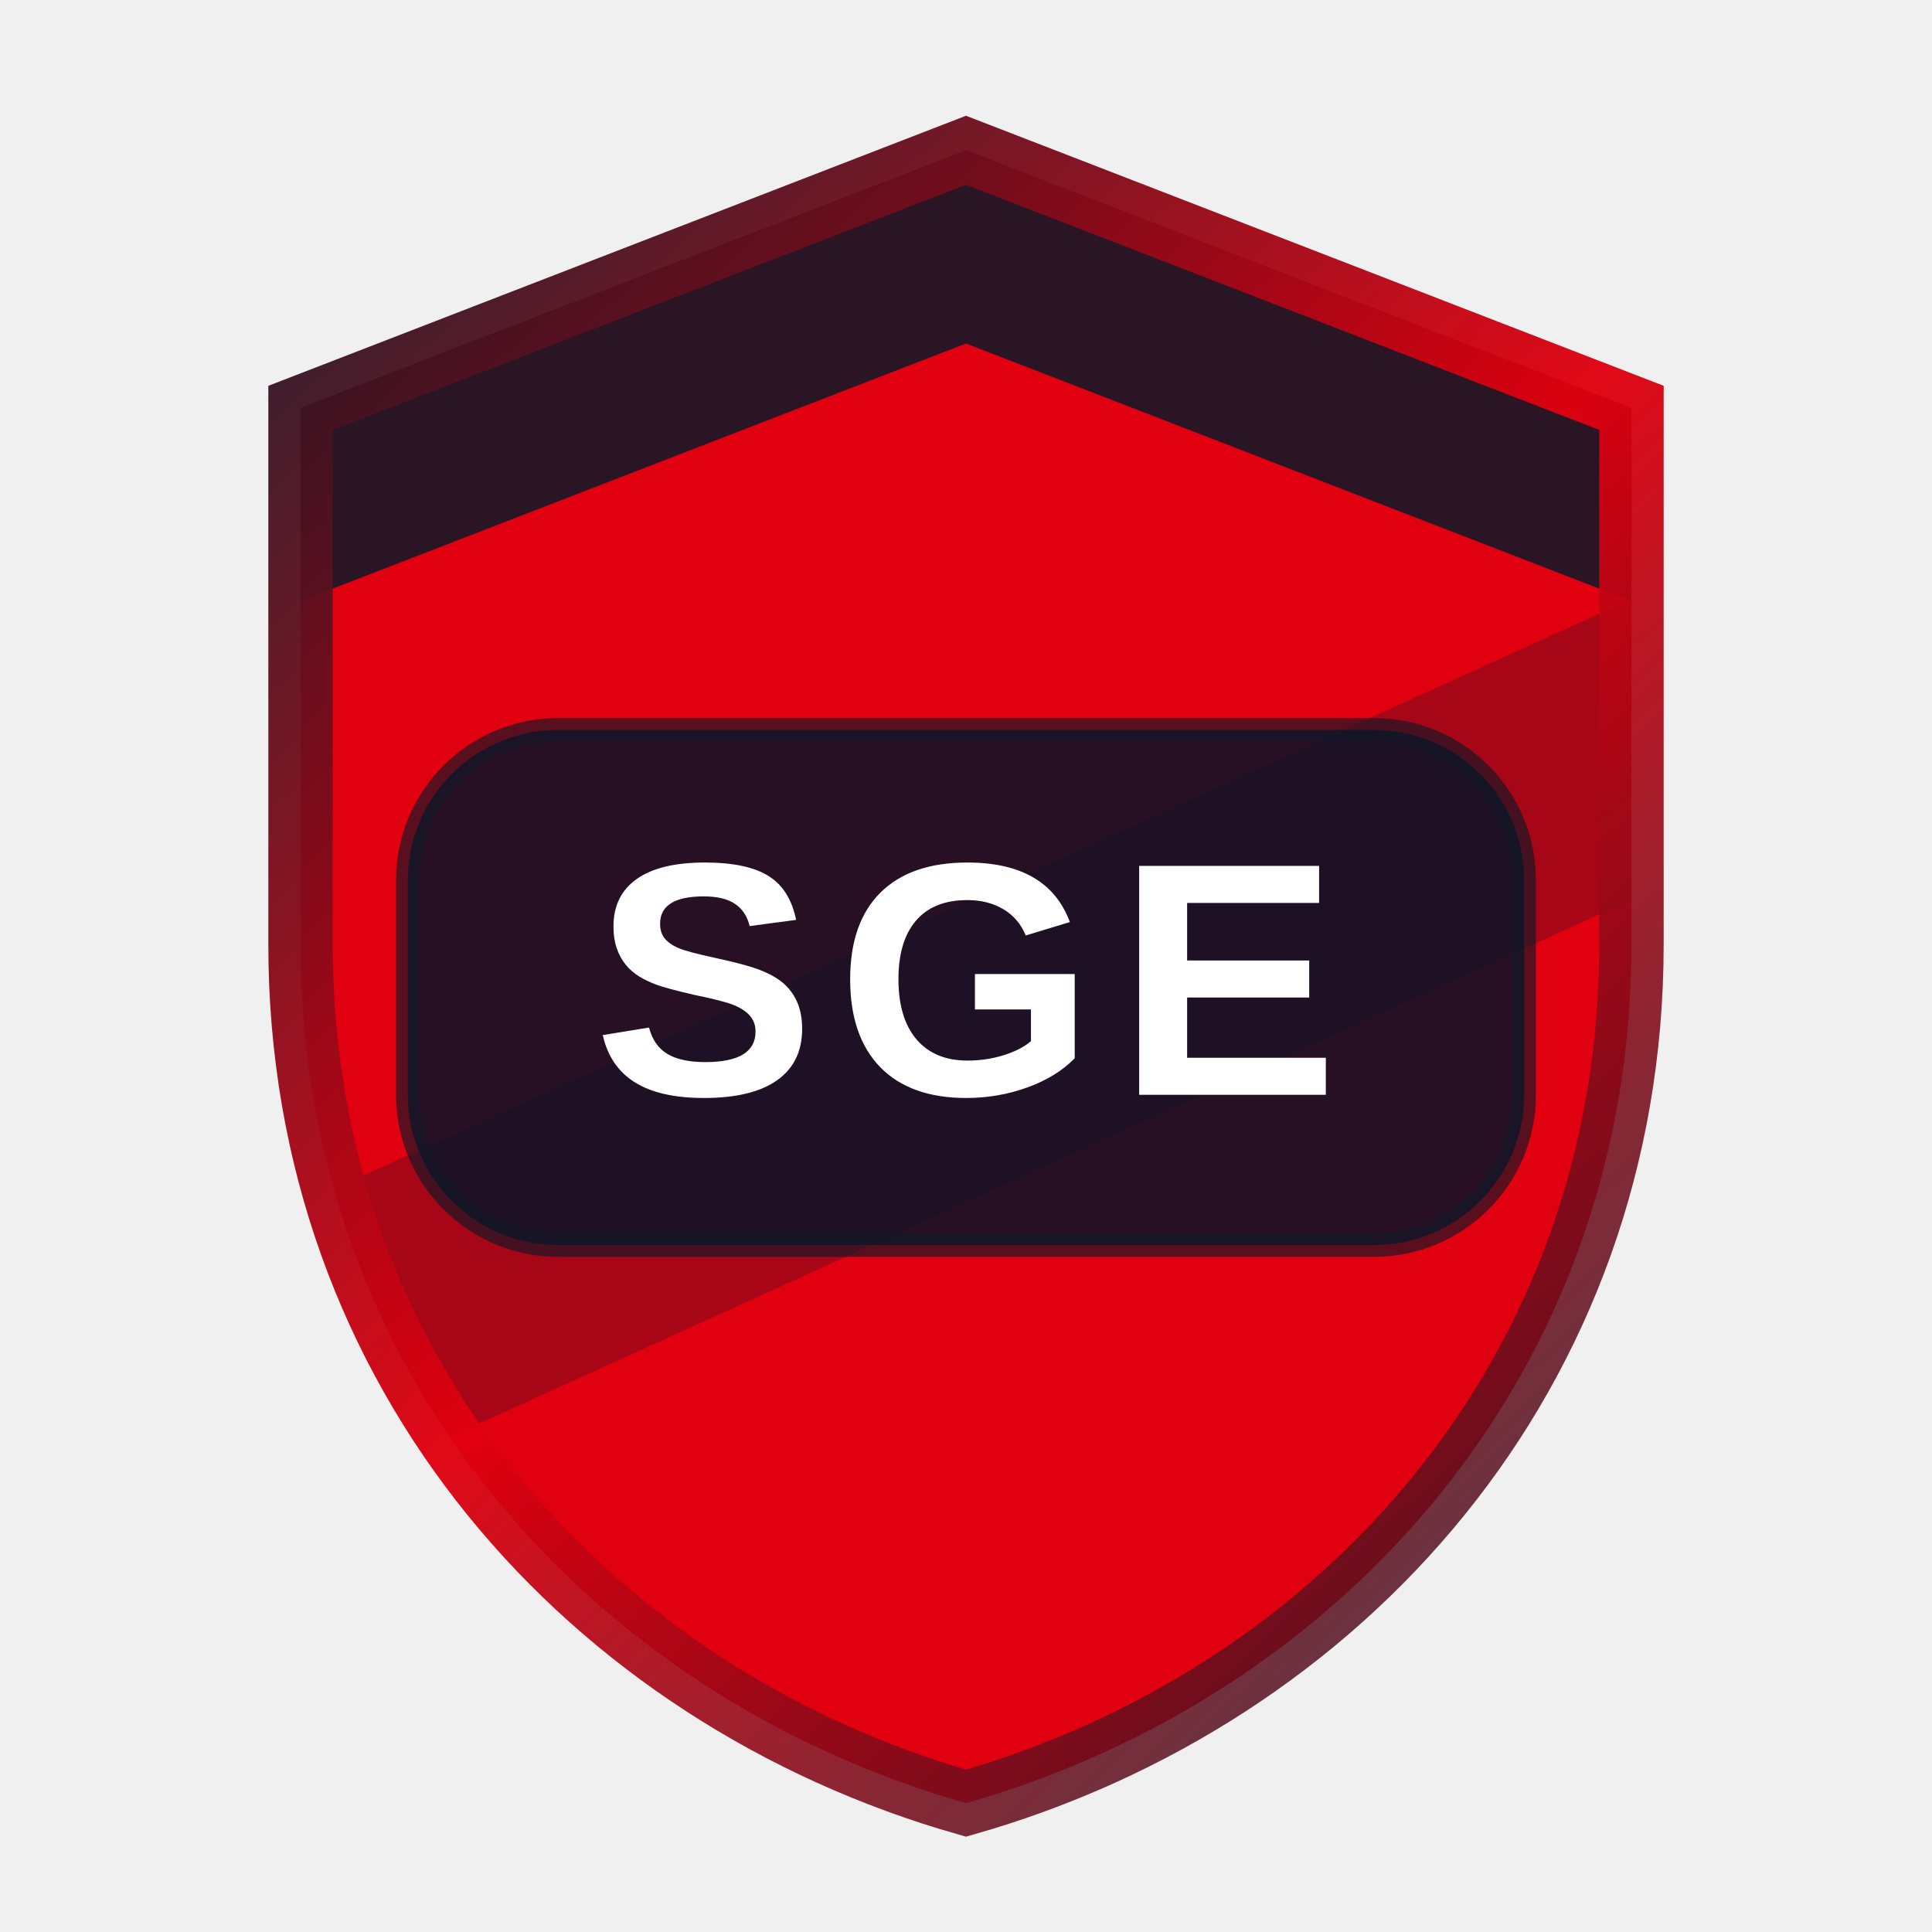
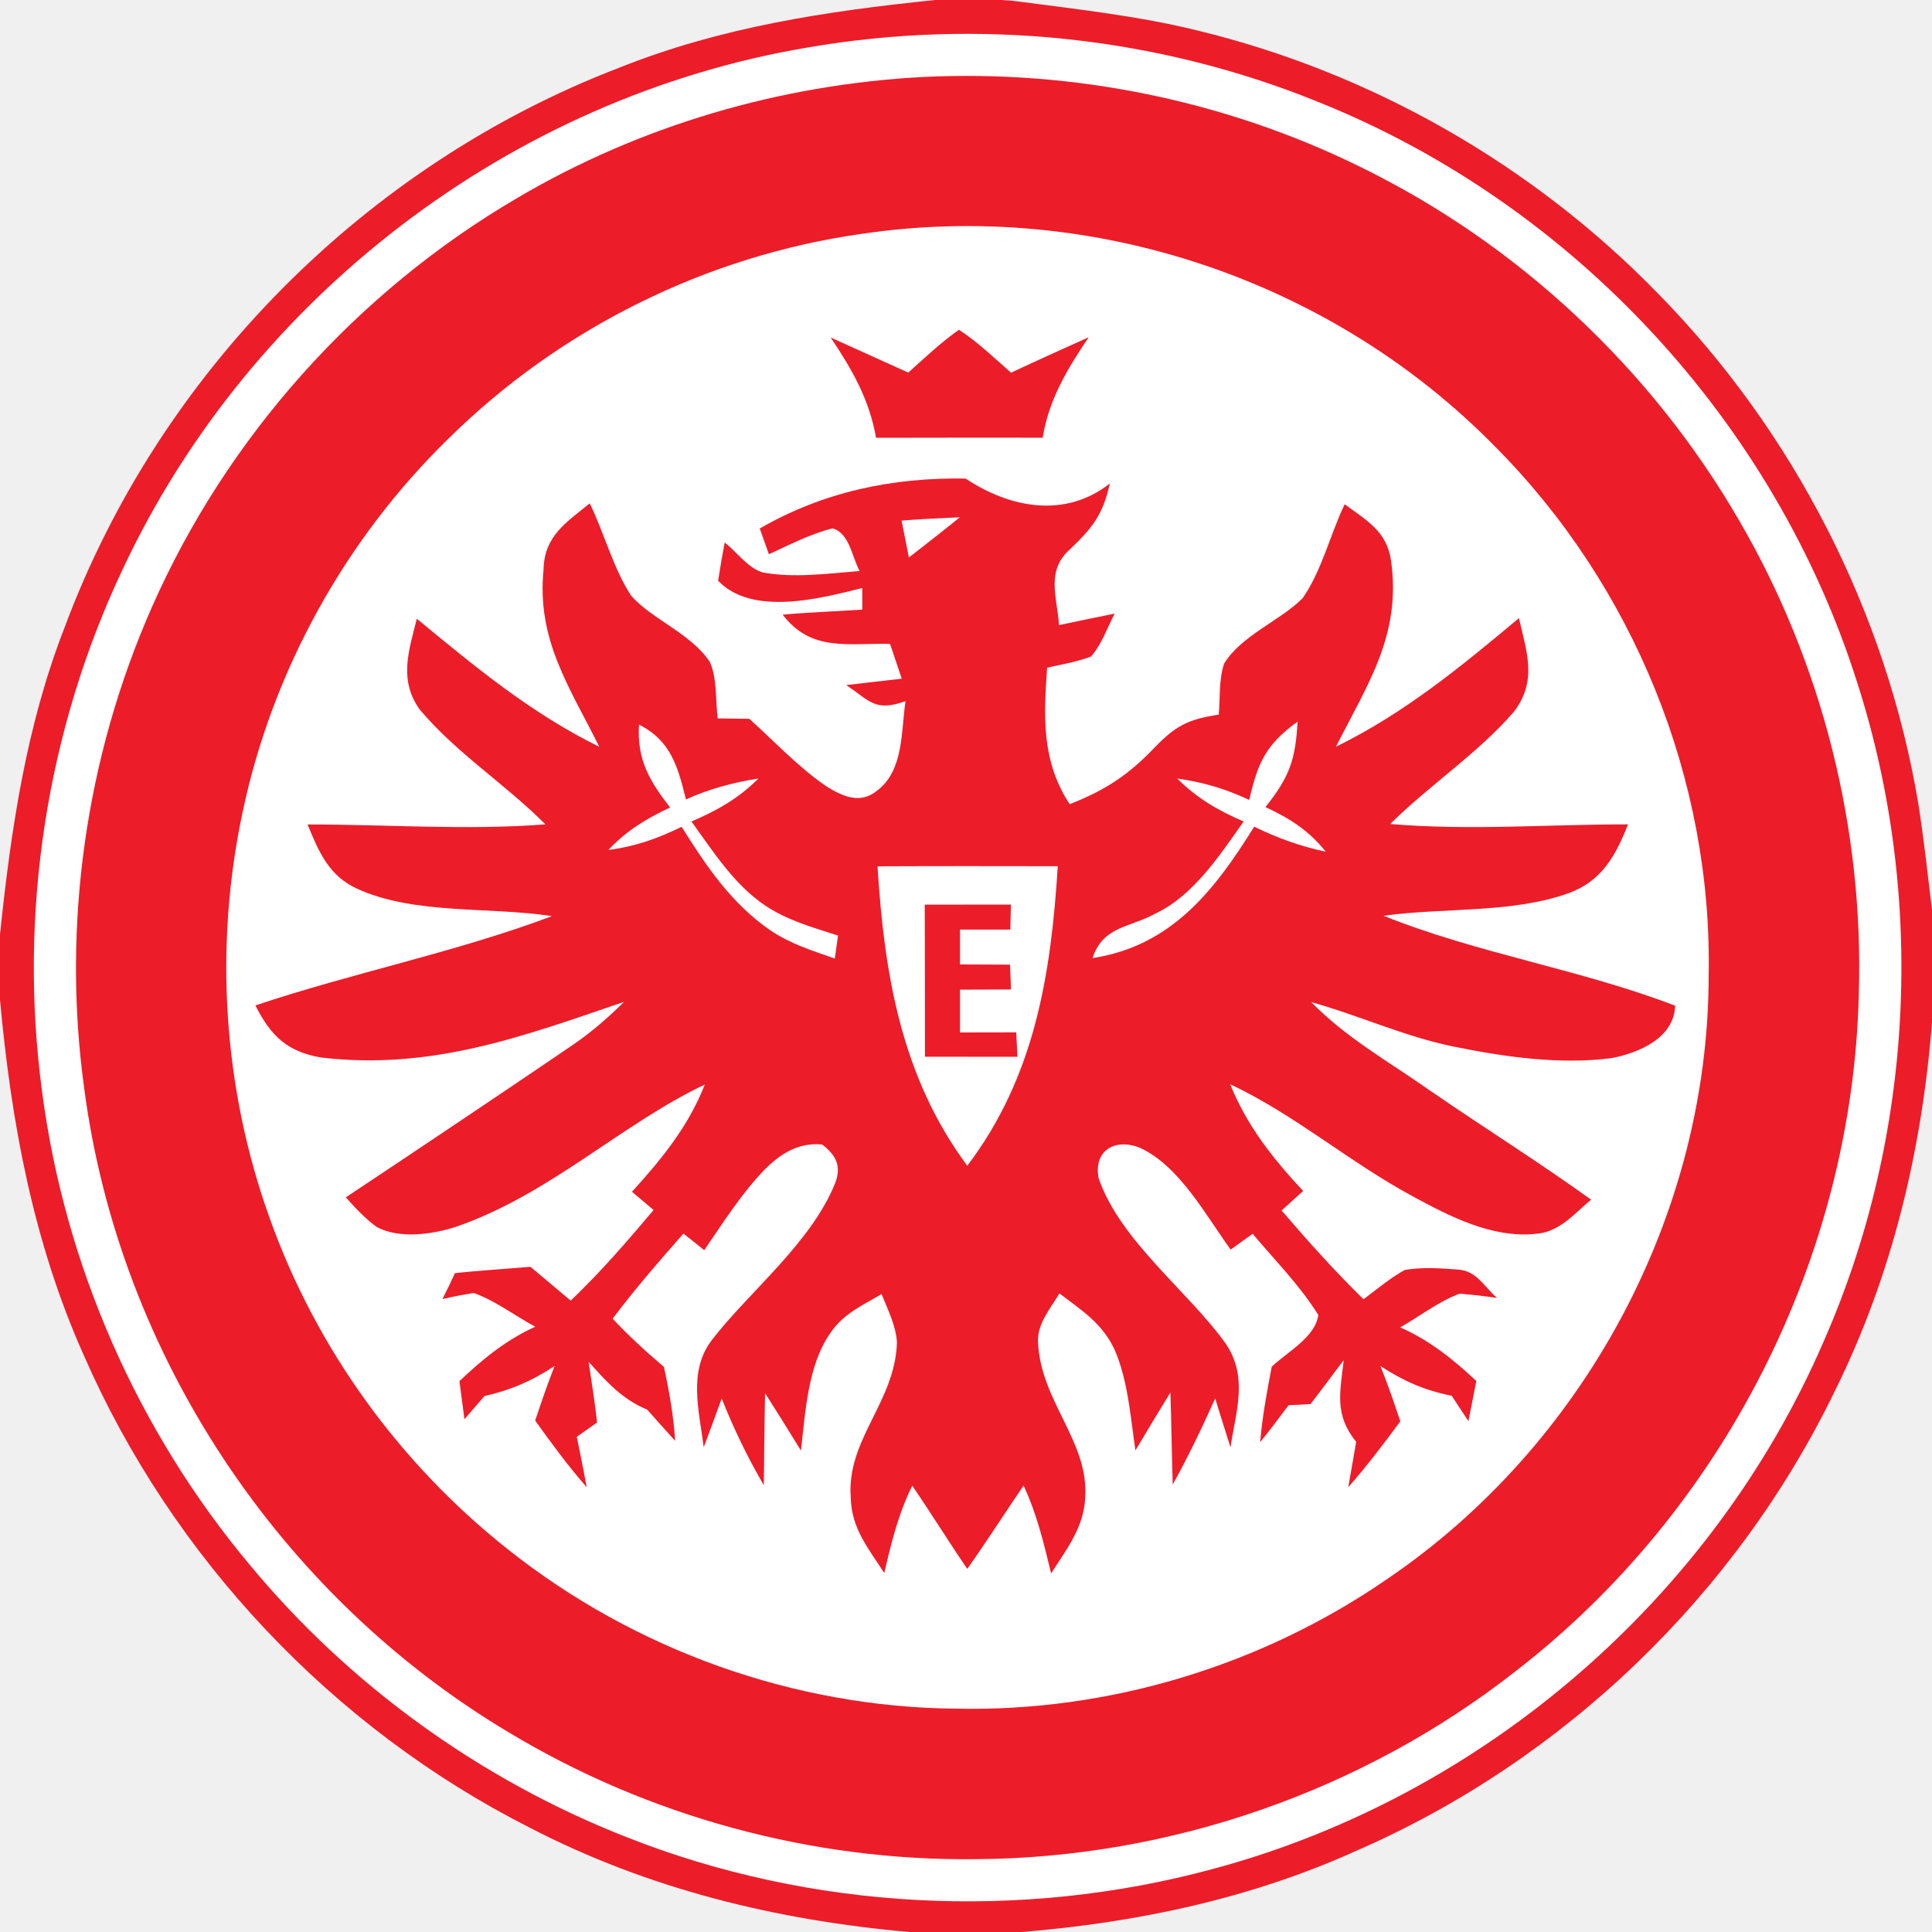
- <svg xmlns="http://www.w3.org/2000/svg" viewBox="0 0 180 180" fill="none">
-   <defs>
-     <linearGradient id="g_SGE" x1="20" y1="15" x2="160" y2="165" gradientUnits="userSpaceOnUse">
-       <stop offset="0%" stop-color="#111827" stop-opacity="0.95" />
-       <stop offset="50%" stop-color="#E1000F" stop-opacity="0.96" />
-       <stop offset="100%" stop-color="#111827" stop-opacity="0.80" />
-     </linearGradient>
-     <clipPath id="c_SGE">
-       <path d="M90 14L152 38V88C152 128 125 158 90 168C55 158 28 128 28 88V38Z" />
-     </clipPath>
-   </defs>
-   <g clip-path="url(#c_SGE)">
-     <rect x="24" y="10" width="132" height="162" fill="#E1000F" />
-     <path d="M24 114L156 54V82L24 142Z" fill="#111827" fill-opacity="0.28" />
-     <path d="M90 14L152 38V56L90 32L28 56V38Z" fill="#111827" fill-opacity="0.88" />
-   </g>
-   <path d="M90 14L152 38V88C152 128 125 158 90 168C55 158 28 128 28 88V38Z" stroke="url(#g_SGE)" stroke-width="6" />
-   <rect x="38" y="68" width="104" height="48" rx="14" fill="#0A1328" fill-opacity="0.86" stroke="#111827" stroke-opacity="0.65" stroke-width="2.2" />
-   <text x="90" y="102" text-anchor="middle" fill="#FFFFFF" font-family="Arial, Helvetica, sans-serif" font-weight="900" font-size="31" letter-spacing="2">SGE</text>
+ <svg xmlns="http://www.w3.org/2000/svg" id="svg3561" height="200.0pt" width="200.0pt" viewBox="0 0 200 200" version="1.1">
+   <defs id="defs3565" />
+   <path style="fill:#ffffff;fill-opacity:0" id="path3531" fill="#ffffff" d="M 0.00 0.00 L 96.81 0.00 C 85.57 1.15 74.60 2.80 64.05 7.03 C 37.90 17.07 16.55 38.54 6.75 64.79 C 2.71 75.09 1.15 85.78 0.00 96.72 L 0.00 0.00 Z" />
+   <path id="path3533" fill="#ed1c29" d="M 96.81 0.00 L 103.65 0.00 L 104.57 0.06 L 105.39 0.15 C 111.53 0.96 117.87 1.66 123.89 3.14 C 141.96 7.51 158.66 17.05 171.63 30.38 C 185.70 44.71 195.28 63.41 198.59 83.23 C 199.16 86.87 199.56 90.55 200.00 94.21 L 200.00 105.84 C 198.95 119.10 195.88 132.00 189.96 143.96 C 179.76 165.03 161.97 182.17 140.52 191.54 C 129.52 196.53 117.79 199.01 105.79 200.00 L 94.16 200.00 C 80.44 198.80 67.10 195.56 54.82 189.19 C 34.42 178.85 17.84 161.27 8.68 140.31 C 3.44 128.61 1.16 116.19 0.00 103.50 L 0.00 96.72 C 1.15 85.78 2.71 75.09 6.75 64.79 C 16.55 38.54 37.90 17.07 64.05 7.03 C 74.60 2.80 85.57 1.15 96.81 0.00 Z" />
+   <path style="fill:#ffffff;fill-opacity:0" id="path3535" fill="#ffffff" d="M 103.65 0.00 L 200.00 0.00 L 200.00 94.21 C 199.56 90.55 199.16 86.87 198.59 83.23 C 195.28 63.41 185.70 44.71 171.63 30.38 C 158.66 17.05 141.96 7.51 123.89 3.14 C 117.87 1.66 111.53 0.96 105.39 0.15 L 104.57 0.06 L 103.65 0.00 Z" />
+   <path id="path3537" fill="#ffffff" d="M 83.53 4.93 C 101.25 1.85 119.78 3.77 136.45 10.55 C 162.82 21.11 183.75 43.66 192.29 70.76 C 199.37 92.88 198.15 117.56 188.80 138.83 C 177.32 165.43 153.52 185.99 125.53 193.48 C 105.65 198.86 84.00 197.75 64.83 190.17 C 49.78 184.26 36.23 174.50 25.91 162.06 C 14.27 148.18 6.70 130.99 4.36 113.03 C 1.88 94.62 4.80 75.56 12.77 58.78 C 25.97 30.73 52.93 10.09 83.53 4.93 Z" />
+   <path id="path3539" fill="#ed1c29" d="M 95.54 7.97 C 111.07 7.20 126.81 10.39 140.76 17.25 C 157.13 25.23 170.96 38.18 180.07 53.94 C 188.67 68.72 192.97 85.91 192.42 103.00 C 191.75 130.15 178.42 156.35 156.96 172.95 C 141.12 185.40 121.14 192.35 101.00 192.46 C 84.09 192.66 67.15 188.07 52.66 179.33 C 28.92 165.17 12.35 140.20 8.73 112.76 C 6.38 95.86 8.86 78.36 15.76 62.77 C 23.52 45.20 36.95 30.21 53.52 20.51 C 66.26 12.99 80.78 8.75 95.54 7.97 Z" />
+   <path id="path3541" fill="#ffffff" d="M 89.26 24.20 C 113.14 20.67 137.88 29.01 154.77 46.23 C 169.09 60.62 177.27 80.67 176.88 101.00 C 176.86 125.75 163.98 149.67 143.51 163.52 C 130.53 172.45 114.76 177.22 99.00 176.88 C 82.24 176.75 65.69 170.81 52.58 160.39 C 41.36 151.52 32.68 139.52 27.89 126.03 C 23.08 112.63 22.15 97.92 25.13 84.00 C 28.22 69.40 35.74 55.83 46.42 45.41 C 57.96 34.00 73.18 26.45 89.26 24.20 Z" />
+   <path id="path3543" fill="#ed1c29" d="M 99.27 34.14 C 101.21 35.39 102.92 37.06 104.66 38.58 C 107.33 37.33 110.01 36.12 112.70 34.91 C 110.50 38.18 108.58 41.33 107.94 45.31 C 102.19 45.31 96.44 45.30 90.69 45.32 C 89.99 41.35 88.21 38.24 85.99 34.94 C 88.67 36.15 91.35 37.36 94.02 38.57 C 95.72 37.06 97.40 35.44 99.27 34.14 Z" />
+   <path id="path3545" fill="#ed1c29" d="M 99.96 49.54 C 104.54 52.59 110.26 53.69 114.89 50.05 C 114.17 53.32 113.06 54.66 110.76 56.87 C 108.24 59.08 109.44 61.83 109.63 64.71 C 111.55 64.30 113.47 63.91 115.39 63.52 C 114.62 64.98 114.04 66.74 112.93 67.97 C 111.48 68.52 109.91 68.78 108.40 69.12 C 108.03 74.20 107.82 78.81 110.73 83.25 C 114.39 81.81 116.76 80.27 119.46 77.45 C 121.67 75.15 122.96 74.46 126.16 73.98 C 126.32 72.28 126.16 70.35 126.71 68.72 C 128.46 65.79 132.57 64.24 134.86 61.91 C 136.85 59.04 137.69 55.34 139.20 52.20 C 141.42 53.85 143.55 54.97 143.99 57.98 C 145.11 65.72 141.56 70.82 138.30 77.30 C 145.37 73.84 151.25 69.00 157.24 63.99 C 158.05 67.51 159.16 70.49 156.72 73.68 C 152.97 78.01 147.99 81.26 143.91 85.30 C 152.23 86.00 160.25 85.33 168.53 85.34 C 167.28 88.53 165.84 91.18 162.44 92.44 C 156.55 94.58 149.41 93.93 143.22 94.80 C 152.97 98.72 163.61 100.34 173.41 104.11 C 173.31 107.47 169.62 109.01 166.80 109.54 C 161.42 110.23 155.75 109.41 150.47 108.34 C 145.37 107.30 140.74 105.13 135.74 103.74 C 139.37 107.45 143.72 109.87 148.07 112.92 C 153.58 116.72 159.27 120.27 164.71 124.19 C 162.94 125.66 161.42 127.57 158.96 127.73 C 154.45 128.19 150.05 125.91 146.20 123.82 C 139.59 120.24 134.10 115.43 127.35 112.24 C 129.05 116.50 131.79 119.96 134.90 123.29 C 134.16 123.96 133.42 124.64 132.67 125.31 C 135.39 128.48 138.17 131.58 141.15 134.50 C 142.53 133.46 143.90 132.31 145.41 131.47 C 147.18 131.16 149.06 131.28 150.84 131.42 C 152.84 131.50 153.58 133.14 154.97 134.36 C 153.68 134.17 152.39 134.02 151.09 133.92 C 148.92 134.73 146.97 136.26 144.95 137.41 C 147.99 138.75 150.43 140.72 152.83 142.96 C 152.56 144.35 152.29 145.74 152.01 147.12 C 151.44 146.24 150.86 145.37 150.28 144.49 C 147.46 143.93 145.28 142.96 142.90 141.41 C 143.66 143.30 144.32 145.21 144.96 147.14 C 143.23 149.47 141.49 151.78 139.57 153.96 C 139.84 152.39 140.13 150.83 140.39 149.26 C 138.11 146.41 138.72 144.22 139.10 140.80 C 137.95 142.31 136.83 143.85 135.66 145.35 C 134.90 145.39 134.14 145.43 133.39 145.47 C 132.43 146.76 131.46 148.04 130.45 149.30 C 130.67 146.66 131.15 144.08 131.65 141.48 C 133.23 139.97 136.16 138.44 136.47 136.13 C 134.59 133.09 131.97 130.46 129.67 127.72 C 128.91 128.27 128.15 128.81 127.40 129.36 C 124.83 125.83 122.08 120.66 117.98 118.81 C 115.43 117.79 113.18 119.10 113.73 121.97 C 115.96 128.47 123.10 133.76 126.90 139.11 C 129.22 142.59 127.95 146.04 127.38 149.83 C 126.86 148.14 126.30 146.46 125.80 144.76 C 124.44 147.79 123.01 150.78 121.40 153.68 C 121.30 150.51 121.26 147.33 121.16 144.15 C 119.94 146.14 118.73 148.14 117.54 150.15 C 117.03 146.72 116.77 142.86 115.36 139.67 C 114.11 136.99 111.94 135.62 109.67 133.89 C 108.73 135.49 107.32 137.05 107.46 139.03 C 107.77 145.14 112.75 149.25 112.34 155.07 C 112.19 158.14 110.39 160.40 108.81 162.88 C 108.06 159.77 107.33 156.70 105.96 153.79 C 104.00 156.65 102.14 159.58 100.13 162.41 C 98.19 159.57 96.38 156.64 94.44 153.80 C 93.00 156.68 92.26 159.73 91.54 162.84 C 89.90 160.29 88.13 158.23 88.07 155.02 C 87.61 149.02 92.65 145.17 92.85 139.00 C 92.78 137.28 91.88 135.54 91.26 133.96 C 89.24 135.16 87.32 135.98 85.96 137.99 C 83.60 141.37 83.38 146.21 82.91 150.16 C 81.69 148.17 80.46 146.19 79.20 144.22 C 79.13 147.40 79.12 150.58 79.07 153.75 C 77.38 150.85 75.95 147.89 74.71 144.77 C 74.10 146.46 73.48 148.14 72.85 149.82 C 72.39 146.09 71.19 141.97 73.70 138.71 C 77.50 133.76 83.95 128.70 86.45 122.49 C 87.13 120.73 86.56 119.59 85.11 118.48 C 82.69 118.23 80.77 119.44 79.14 121.09 C 76.76 123.55 74.84 126.60 72.90 129.42 C 72.19 128.84 71.47 128.27 70.75 127.70 C 68.22 130.57 65.72 133.45 63.42 136.51 C 65.07 138.28 66.88 139.93 68.73 141.50 C 69.28 144.04 69.73 146.56 69.89 149.16 C 68.92 148.08 67.95 147.00 66.99 145.92 C 64.41 144.87 62.73 142.98 60.93 140.96 C 61.24 143.06 61.58 145.14 61.81 147.25 C 61.11 147.74 60.41 148.24 59.71 148.74 C 60.07 150.48 60.41 152.22 60.74 153.96 C 58.81 151.77 57.10 149.42 55.40 147.06 C 56.03 145.16 56.68 143.27 57.41 141.41 C 55.05 142.96 52.92 143.89 50.15 144.52 C 49.46 145.32 48.77 146.12 48.08 146.92 C 47.91 145.61 47.74 144.29 47.56 142.98 C 49.97 140.69 52.36 138.73 55.41 137.34 C 53.30 136.21 51.30 134.65 49.04 133.85 C 47.95 134.02 46.87 134.23 45.80 134.48 C 46.25 133.59 46.68 132.70 47.10 131.79 C 49.70 131.52 52.31 131.36 54.91 131.14 C 56.30 132.31 57.69 133.48 59.08 134.64 C 62.15 131.71 64.92 128.51 67.66 125.26 C 66.91 124.63 66.17 124.00 65.42 123.37 C 68.49 120.00 71.28 116.58 72.96 112.27 C 64.17 116.46 56.93 123.65 47.14 127.02 C 44.69 127.79 41.40 128.26 39.03 127.04 C 37.83 126.18 36.79 125.05 35.80 123.95 C 43.63 118.74 51.44 113.51 59.21 108.23 C 61.16 106.90 62.93 105.38 64.60 103.71 C 54.08 107.31 44.65 110.82 33.21 109.47 C 29.70 108.86 28.00 107.19 26.44 104.08 C 36.55 100.69 47.15 98.59 57.13 94.84 C 50.75 93.84 43.00 94.71 37.08 92.05 C 34.06 90.72 33.01 88.20 31.84 85.35 C 40.07 85.34 48.21 85.97 56.46 85.34 C 52.34 81.19 47.20 77.93 43.46 73.46 C 41.25 70.41 42.32 67.35 43.15 64.05 C 49.14 69.00 55.01 73.86 62.04 77.31 C 58.99 71.16 55.53 66.26 56.27 58.95 C 56.34 55.48 58.62 54.08 61.05 52.11 C 62.57 55.22 63.45 58.77 65.33 61.66 C 67.46 64.10 71.51 65.56 73.48 68.52 C 74.26 70.25 74.05 72.50 74.30 74.37 C 75.39 74.38 76.48 74.40 77.57 74.41 C 80.19 76.77 82.67 79.45 85.59 81.43 C 87.26 82.46 89.06 83.27 90.79 81.85 C 93.58 79.77 93.27 75.67 93.74 72.58 C 90.59 73.71 90.06 72.58 87.61 70.92 C 89.52 70.69 91.43 70.48 93.35 70.26 C 92.94 69.06 92.54 67.86 92.14 66.66 C 87.80 66.54 84.00 67.53 81.02 63.63 C 83.76 63.38 86.52 63.29 89.27 63.11 C 89.27 62.36 89.27 61.61 89.26 60.87 C 84.93 61.96 77.88 63.81 74.34 60.12 C 74.54 58.80 74.77 57.48 75.02 56.16 C 76.25 57.11 77.42 58.81 78.96 59.26 C 82.17 59.86 85.76 59.37 88.99 59.11 C 88.19 57.67 87.95 55.18 86.17 54.69 C 83.82 55.31 81.79 56.36 79.60 57.38 C 79.29 56.49 78.97 55.60 78.65 54.71 C 85.23 50.91 92.39 49.41 99.96 49.54 Z" />
+   <path id="path3547" fill="#ffffff" d="M 99.36 53.55 C 97.62 54.96 95.85 56.34 94.09 57.71 C 93.84 56.43 93.59 55.16 93.33 53.89 C 95.34 53.73 97.35 53.64 99.36 53.55 Z" />
+   <path id="path3549" fill="#ffffff" d="M 66.15 75.01 C 69.48 76.70 70.17 79.40 71.01 82.76 C 73.42 81.66 75.88 81.01 78.51 80.59 C 76.47 82.65 74.21 83.91 71.58 85.04 C 73.83 88.15 76.00 91.59 79.24 93.76 C 81.57 95.31 84.12 95.99 86.75 96.85 C 86.64 97.65 86.53 98.44 86.42 99.23 C 84.05 98.40 81.79 97.70 79.69 96.27 C 75.68 93.49 73.11 89.65 70.56 85.59 C 68.06 86.81 65.76 87.63 62.98 87.99 C 64.83 86.00 66.93 84.73 69.37 83.59 C 67.24 80.86 65.92 78.64 66.15 75.01 Z" />
+   <path id="path3551" fill="#ffffff" d="M 134.32 74.70 C 134.12 78.73 133.42 80.51 131.00 83.55 C 133.50 84.71 135.50 85.98 137.24 88.17 C 134.58 87.60 132.26 86.76 129.83 85.58 C 125.75 92.16 121.27 97.93 113.10 99.18 C 114.21 95.83 116.94 96.06 119.61 94.57 C 123.56 92.71 126.30 88.49 128.74 85.04 C 126.09 83.90 123.92 82.64 121.86 80.59 C 124.57 80.98 126.86 81.65 129.32 82.81 C 130.22 78.92 131.03 77.10 134.32 74.70 Z" />
+   <path id="path3553" fill="#ffffff" d="M 90.84 89.68 C 97.06 89.65 103.28 89.66 109.50 89.67 C 108.80 100.90 107.11 111.49 100.13 120.68 C 93.30 111.46 91.54 100.87 90.84 89.68 Z" />
+   <path id="path3555" fill="#ed1c29" d="M 95.73 93.65 C 98.70 93.65 101.67 93.65 104.65 93.64 L 104.59 96.23 C 102.86 96.23 101.12 96.23 99.38 96.23 C 99.38 97.43 99.38 98.64 99.38 99.84 C 101.10 99.85 102.83 99.86 104.56 99.86 L 104.66 102.43 C 102.90 102.44 101.14 102.45 99.38 102.45 C 99.38 103.93 99.38 105.40 99.38 106.88 C 101.32 106.88 103.26 106.88 105.20 106.87 L 105.33 109.40 C 102.13 109.39 98.94 109.39 95.75 109.39 C 95.74 104.14 95.75 98.90 95.73 93.65 Z" />
+   <path style="fill:#ffffff;fill-opacity:0" id="path3557" fill="#ffffff" d="M 0.00 103.50 C 1.16 116.19 3.44 128.61 8.68 140.31 C 17.84 161.27 34.42 178.85 54.82 189.19 C 67.10 195.56 80.44 198.80 94.16 200.00 L 0.00 200.00 L 0.00 103.50 Z" />
+   <path style="fill:#ffffff;fill-opacity:0" id="path3559" fill="#ffffff" d="M 200.00 105.84 L 200.00 200.00 L 105.79 200.00 C 117.79 199.01 129.52 196.53 140.52 191.54 C 161.97 182.17 179.76 165.03 189.96 143.96 C 195.88 132.00 198.95 119.10 200.00 105.84 Z" />
</svg>
